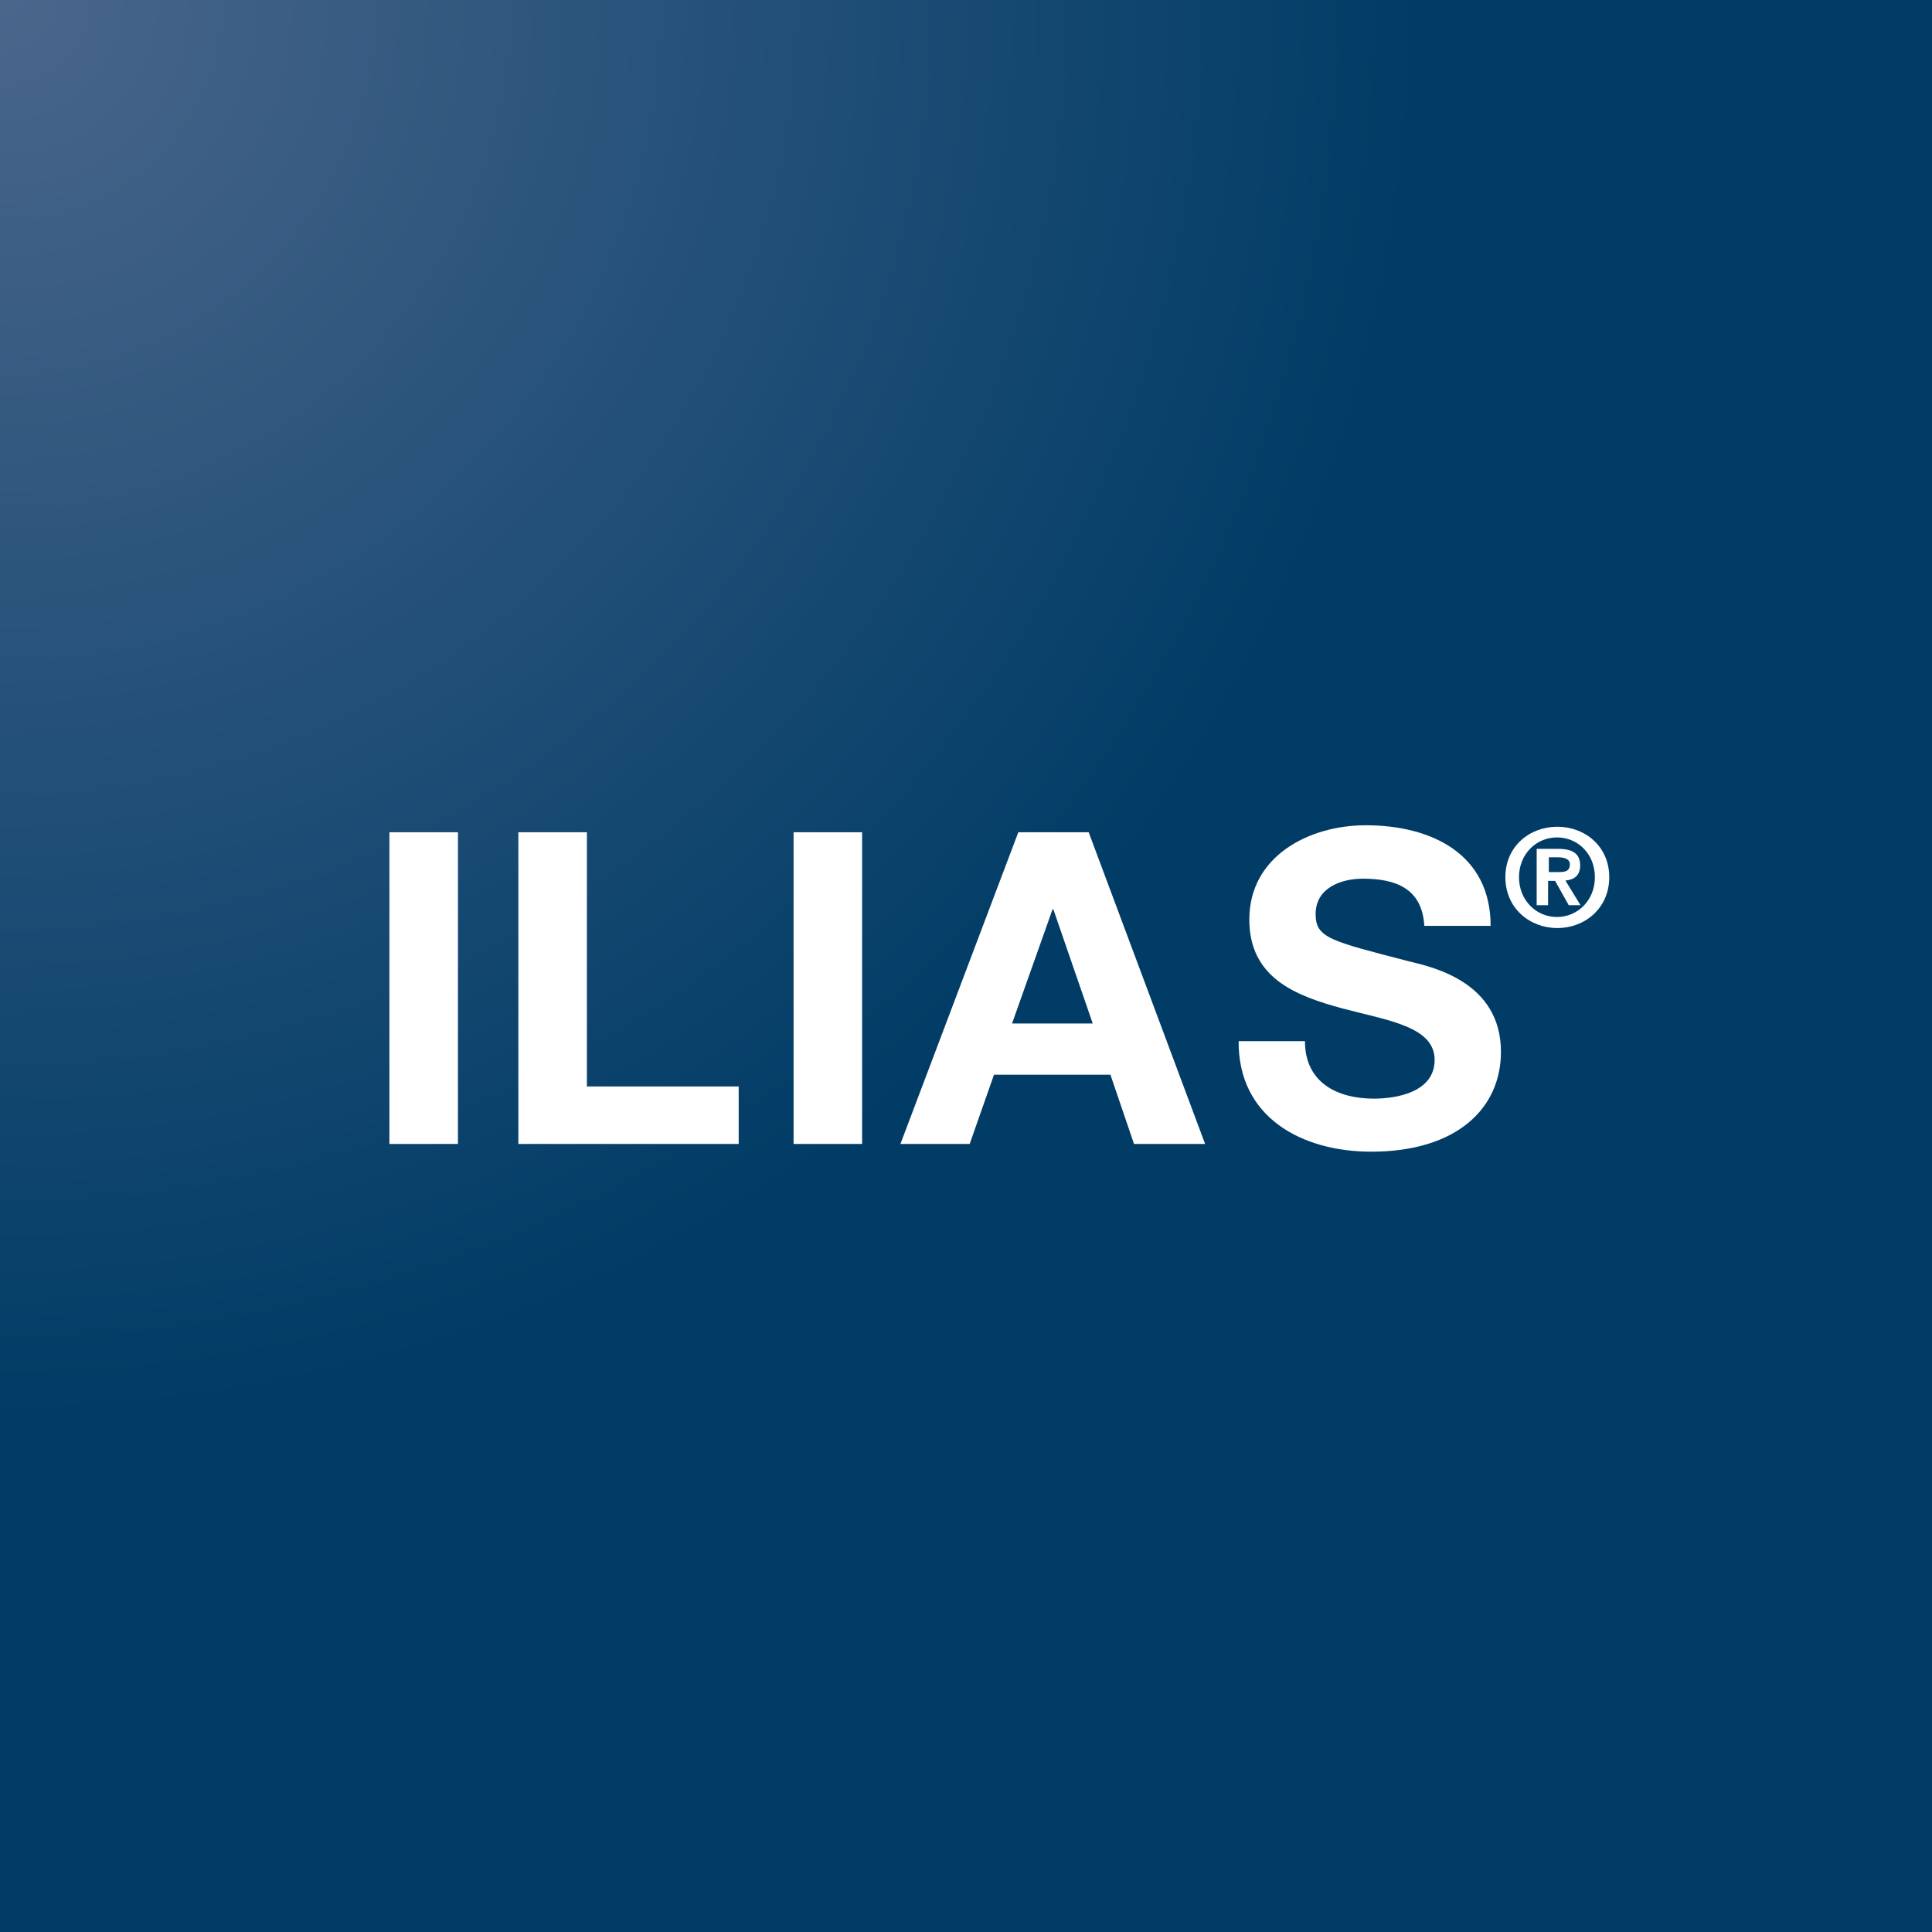
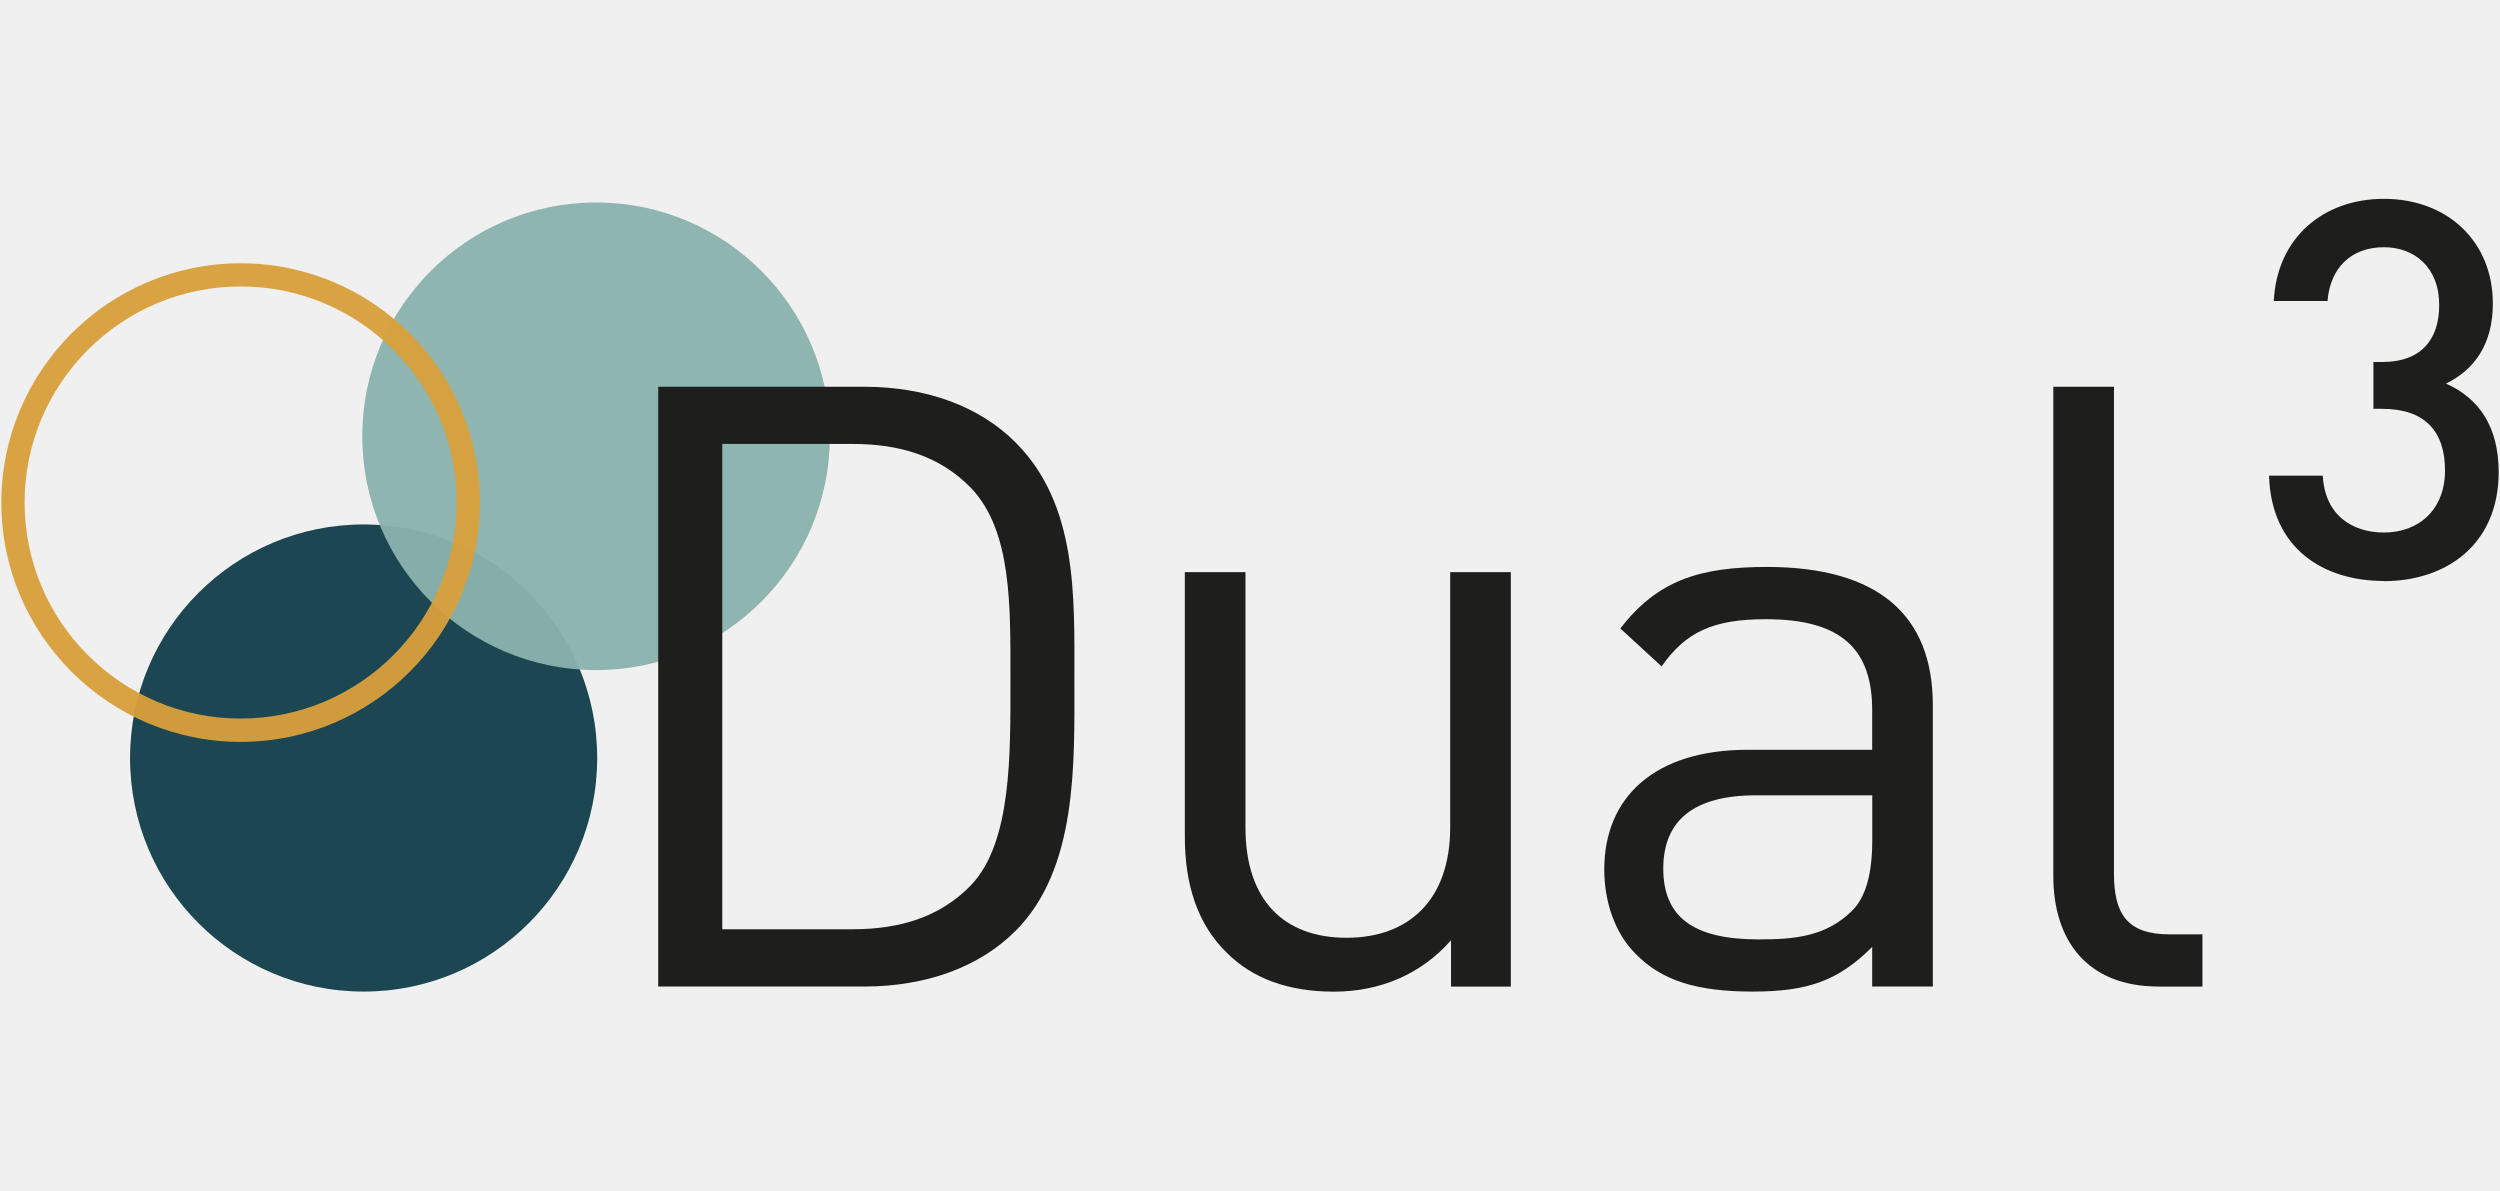
- <svg xmlns="http://www.w3.org/2000/svg" id="Ebene_1" data-name="Ebene 1" viewBox="0 0 524.4 524.4">
-   <defs>
-     <style>
-       .cls-1, .cls-2 {
-         fill: #fff;
+ <svg xmlns="http://www.w3.org/2000/svg" id="Ebene_1" version="1.1" viewBox="0 0 94.498 45" width="94.498" height="45">
+   <defs id="defs1">
+     <style id="style1">
+       .st0 {
+         fill: #8ab2ad;
      }

-       .cls-2 {
-         fill-rule: evenodd;
+       .st1 {
+         fill: #123e4a;
      }

-       .cls-3 {
-         fill: url(#Unbenannter_Verlauf);
+       .st2 {
+         fill: #d8a03c;
+       }
+ 
+       .st3 {
+         fill: none;
+       }
+ 
+       .st4 {
+         fill: #1e1f1d;
+       }
+ 
+       .st5 {
+         opacity: .95;
      }
    </style>
-     <radialGradient id="Unbenannter_Verlauf" data-name="Unbenannter Verlauf" cx="9.84" cy="521.14" fx="9.84" fy="521.14" r="363.98" gradientTransform="translate(-9.15 558.19) scale(1.07 -1.07)" gradientUnits="userSpaceOnUse">
-       <stop offset="0" stop-color="#4a668b" />
-       <stop offset=".99" stop-color="#003c66" />
-     </radialGradient>
  </defs>
-   <polygon class="cls-3" points="0 0 524.4 0 524.4 524.4 0 524.4 0 0" />
-   <g>
-     <polygon class="cls-1" points="105.7 310.5 124.3 310.5 124.3 225.9 105.7 225.9 105.7 310.5" />
-     <polygon class="cls-1" points="140.7 310.5 200.5 310.5 200.5 294.9 159.3 294.9 159.3 225.9 140.7 225.9 140.7 310.5" />
-     <polygon class="cls-1" points="215.4 310.5 234 310.5 234 225.9 215.4 225.9 215.4 310.5" />
-     <path class="cls-2" d="M244.4,310.5h18.8l6.6-18.8h31.6l6.4,18.8h19.3l-31.6-84.6h-19.1l-32,84.6h0ZM285.7,246.8h.2l10.7,31h-21.9l11-31h0Z" />
-     <path class="cls-1" d="M336.2,282.5c-.2,20.9,17.3,30.1,36,30.1,23,0,35.2-11.6,35.2-27.1,0-19.2-19-23.1-25.1-24.6-21.2-5.5-25.2-6.3-25.2-12.8,0-7.1,6.9-9.6,12.8-9.6,8.9,0,16.1,2.6,16.7,12.8h18c0-19.6-16.2-27.3-33.9-27.3-15.3,0-31.6,8.3-31.6,25.6,0,15.9,12.7,20.7,25.2,24.1,12.4,3.3,25.1,4.9,25.1,14,0,8.6-10,10.5-16.5,10.5-10,0-18.7-4.4-18.7-15.6h-18v-.1Z" />
-     <path class="cls-2" d="M408.6,238.1c0,8.4,6.6,13.8,14.1,13.8s14.1-5.4,14.1-13.8-6.6-13.7-14.1-13.7c-7.5,0-14.1,5.3-14.1,13.7h0ZM412.3,238.1c0-6.2,4.6-10.8,10.3-10.8s10.3,4.5,10.3,10.8-4.7,10.8-10.3,10.8c-5.7,0-10.3-4.6-10.3-10.8h0ZM417.2,245.7h3v-6.6h1.9l3.7,6.6h3.2l-4.1-6.7c2.3-.2,4-1.3,4-4.1,0-3.3-2.2-4.5-6-4.5h-5.8v15.3h.1ZM420.3,232.7h2.6c1.4,0,3.2.3,3.2,1.9,0,1.9-1.3,2.1-3,2.1h-2.7v-4h-.1Z" />
+   <g id="g7" transform="matrix(0.2931142,0,0,0.2931142,-10.88581,-2.989214)" style="stroke-width:3.412">
+     <path class="st4" d="m 344.55,85.12 c -7.74,0 -14.53,-4.14 -14.8,-13.58 h 6.93 c 0.27,5.16 3.87,7.33 7.88,7.33 4.48,0 7.88,-2.92 7.88,-8.01 0,-5.09 -2.65,-7.94 -8.08,-7.94 h -1.15 v -6.04 h 1.15 c 5.02,0 7.33,-2.92 7.33,-7.33 0,-4.89 -3.19,-7.47 -7.13,-7.47 -4.21,0 -6.93,2.65 -7.27,6.93 h -6.93 c 0.41,-8.22 6.45,-13.17 14.19,-13.17 8.22,0 14.06,5.5 14.06,13.51 0,5.16 -2.31,8.49 -6.04,10.32 4.14,1.83 6.79,5.43 6.79,11.41 0,9.3 -6.72,14.06 -14.8,14.06 z" id="path1" style="stroke-width:3.412" />
+     <g class="st5" id="g1" transform="translate(14.31,13.47)" style="stroke-width:3.412">
+       <circle class="st1" cx="69.72" cy="94.48" r="30.12" id="circle1" style="stroke-width:3.412" />
+     </g>
+     <g class="st5" id="g2" transform="translate(14.31,13.47)" style="stroke-width:3.412">
+       <circle class="st0" cx="99.7" cy="52.99" r="30.15" id="circle2" style="stroke-width:3.412" />
+     </g>
+     <g class="st5" id="g3" transform="translate(14.31,13.47)" style="stroke-width:3.412">
+       <path class="st2" d="M 53.86,92.4 C 36.84,92.4 23,78.56 23,61.54 23,44.52 36.84,30.68 53.86,30.68 c 17.02,0 30.86,13.84 30.86,30.86 0,17.02 -13.84,30.86 -30.86,30.86 z m 0,-58.73 C 38.5,33.67 26,46.17 26,61.53 c 0,15.36 12.5,27.86 27.86,27.86 15.36,0 27.86,-12.5 27.86,-27.86 0,-15.36 -12.5,-27.86 -27.86,-27.86 z" id="path2" style="stroke-width:3.412" />
+     </g>
+     <g id="g6" transform="translate(14.31,13.47)" style="stroke-width:3.412">
+       <path class="st4" d="m 153.78,116.78 c -4.67,4.67 -11.52,7.17 -19.56,7.17 H 107.71 V 46.6 h 26.51 c 8.04,0 14.88,2.5 19.56,7.17 8.04,8.04 7.6,19.88 7.6,30.64 0,10.76 0.43,24.34 -7.6,32.38 z M 148.02,59.63 C 144,55.5 138.79,53.98 132.81,53.98 h -16.84 v 62.58 h 16.84 c 5.98,0 11.19,-1.52 15.21,-5.65 5.32,-5.54 5.11,-17.06 5.11,-26.51 0,-9.45 0.22,-19.23 -5.11,-24.77 z" id="path3" style="stroke-width:3.412" />
+       <path class="st4" d="m 209.95,123.95 v -5.97 c -3.8,4.35 -9.13,6.63 -15.1,6.63 -5.97,0 -10.54,-1.74 -13.8,-5 -3.8,-3.69 -5.43,-8.8 -5.43,-14.99 V 70.51 h 7.82 v 32.92 c 0,9.45 5,14.23 13.04,14.23 8.04,0 13.36,-4.89 13.36,-14.23 V 70.51 h 7.82 v 53.45 h -7.71 z" id="path4" style="stroke-width:3.412" />
+       <path class="st4" d="m 264.26,123.95 v -5.11 c -4.35,4.35 -8.26,5.76 -15.43,5.76 -7.17,0 -11.73,-1.41 -15.1,-4.89 -2.61,-2.61 -4.02,-6.63 -4.02,-10.86 0,-9.34 6.52,-15.43 18.47,-15.43 h 16.08 v -5.11 c 0,-7.82 -3.91,-11.73 -13.69,-11.73 -6.84,0 -10.32,1.63 -13.47,6.08 l -5.32,-4.89 c 4.78,-6.19 10.21,-7.93 18.9,-7.93 14.34,0 21.4,6.19 21.4,17.82 v 36.29 z m 0,-24.66 h -14.99 c -8.04,0 -11.95,3.26 -11.95,9.45 0,6.19 3.8,9.13 12.28,9.13 4.56,0 8.58,-0.33 11.95,-3.58 1.85,-1.74 2.72,-4.78 2.72,-9.23 V 99.3 Z" id="path5" style="stroke-width:3.412" />
+       <path class="st4" d="m 301.2,123.95 c -9.34,0 -13.58,-6.08 -13.58,-14.23 V 46.6 h 7.82 v 62.8 c 0,5.22 1.74,7.82 7.17,7.82 h 4.24 v 6.74 h -5.65 z" id="path6" style="stroke-width:3.412" />
+     </g>
  </g>
+   <rect class="st3" x="0" y="0" width="398.68" height="236.33" id="rect6" />
</svg>
